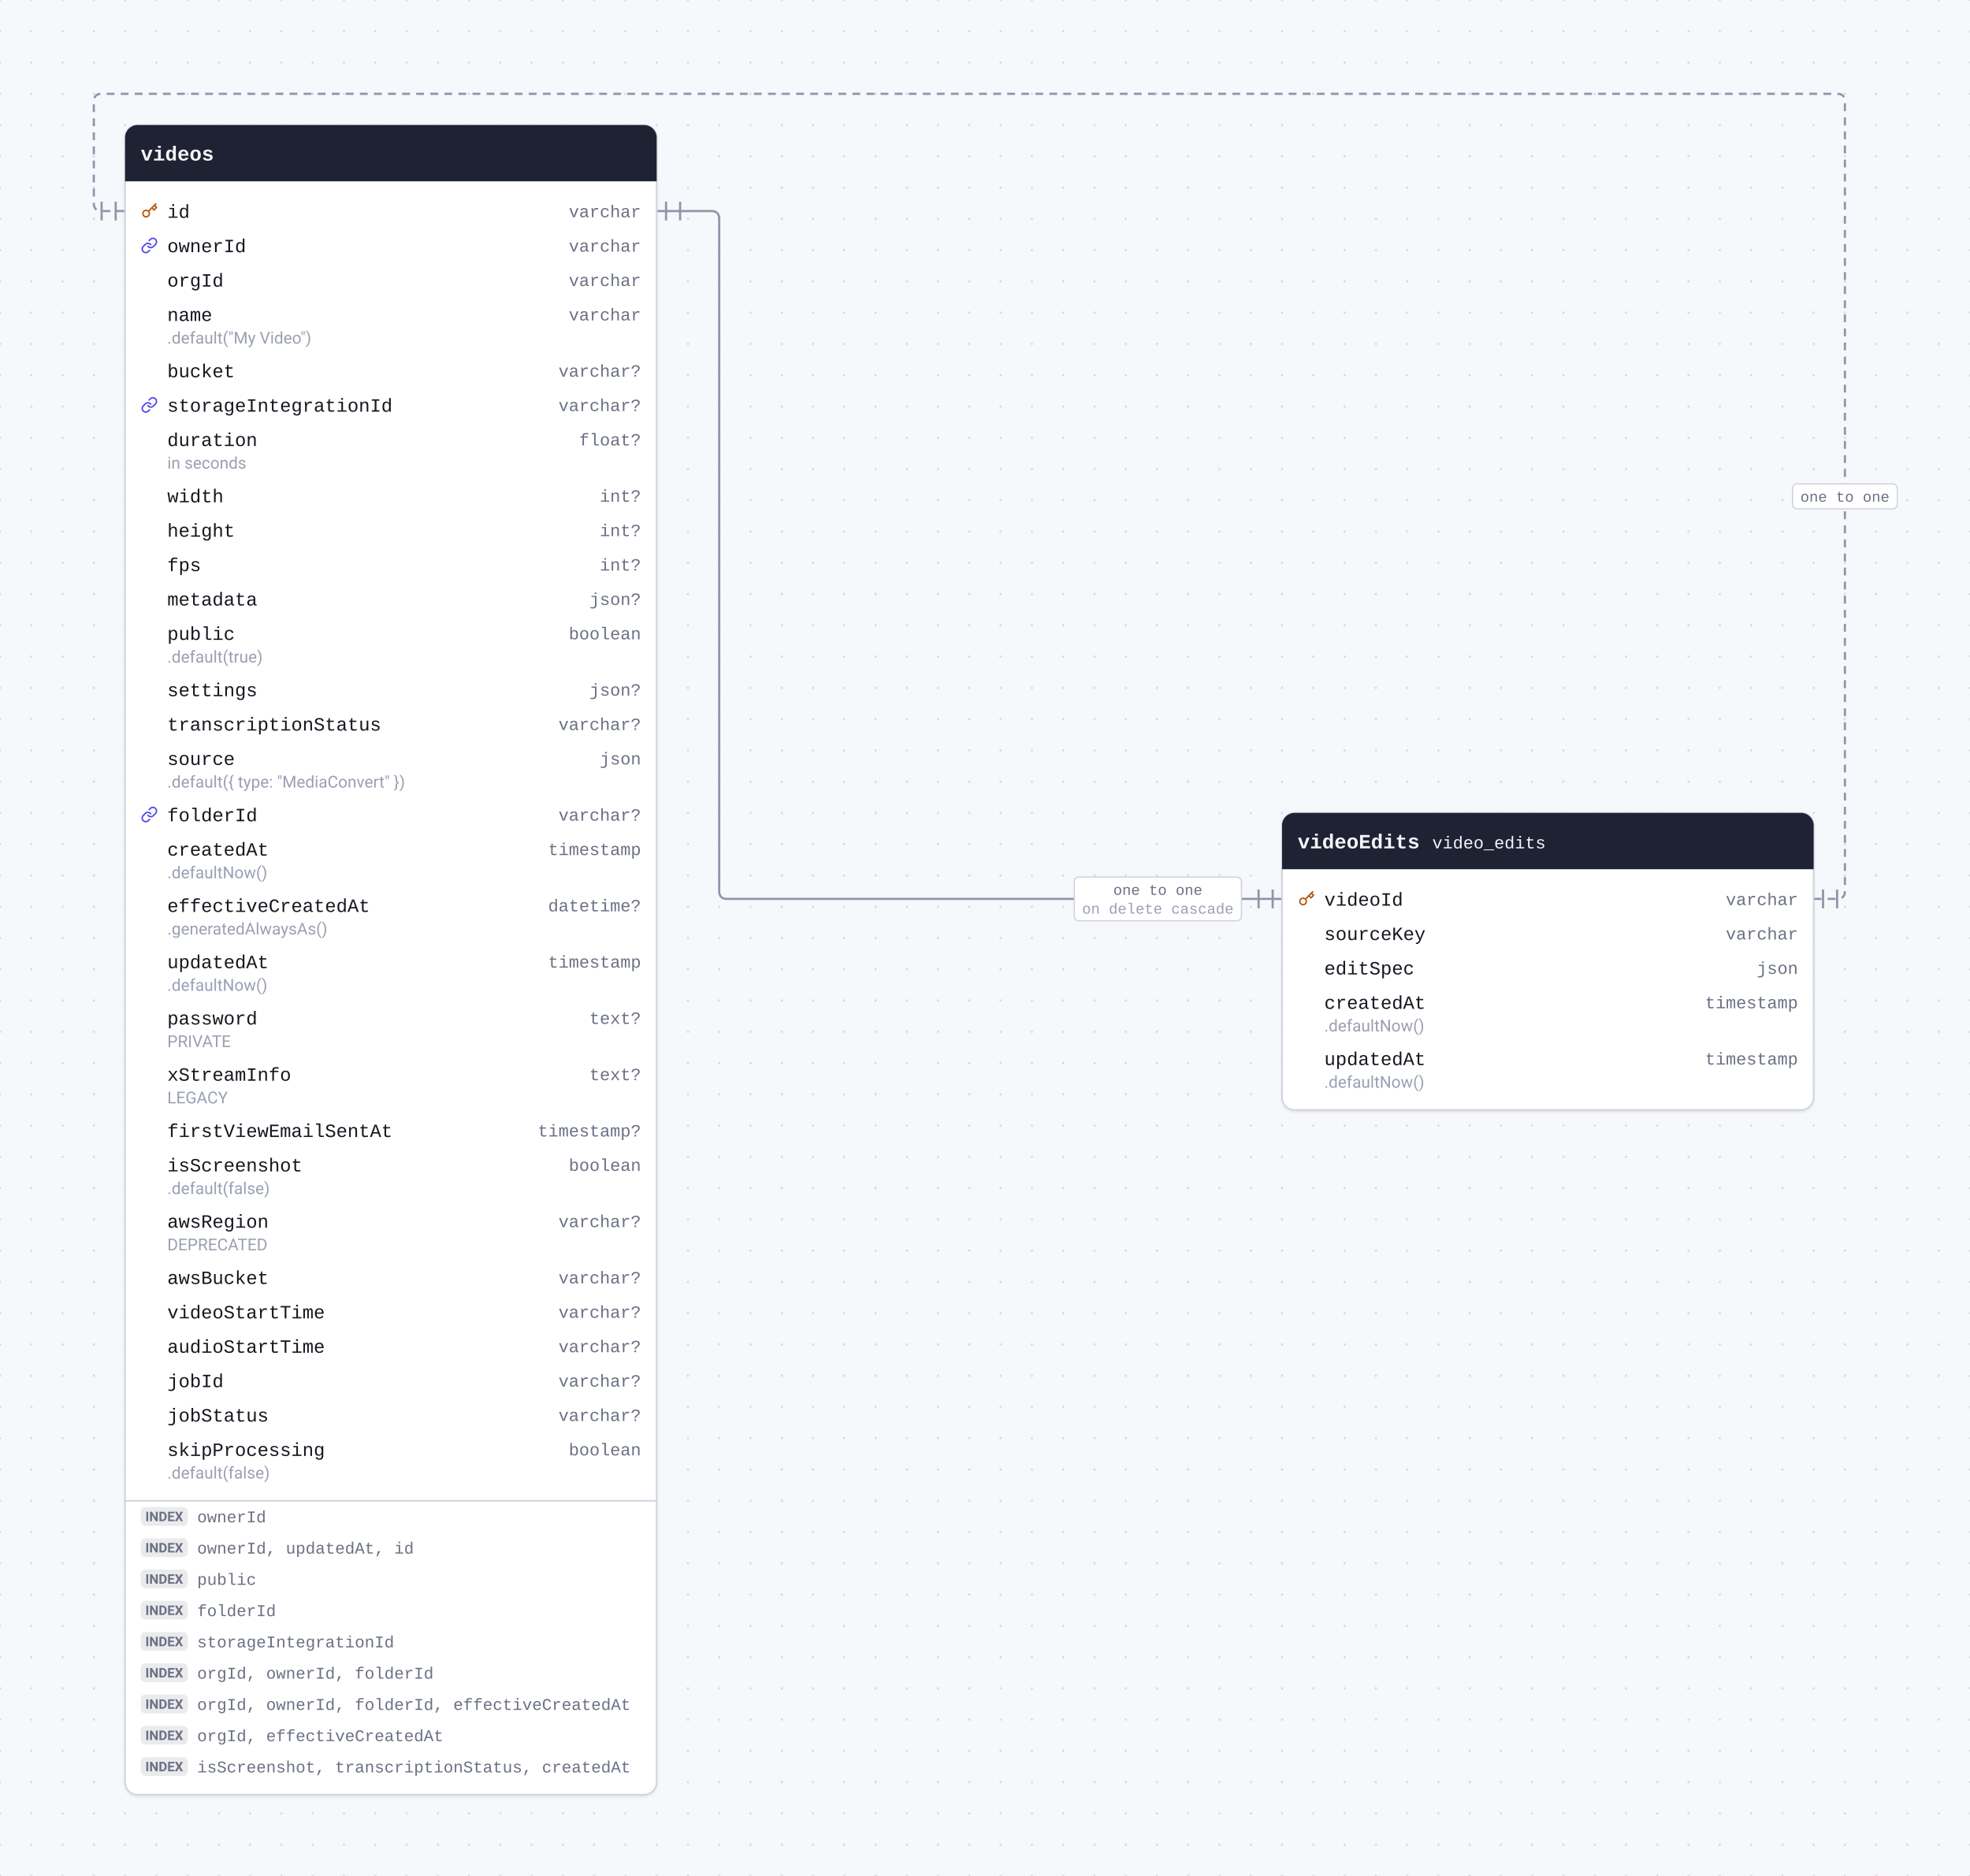
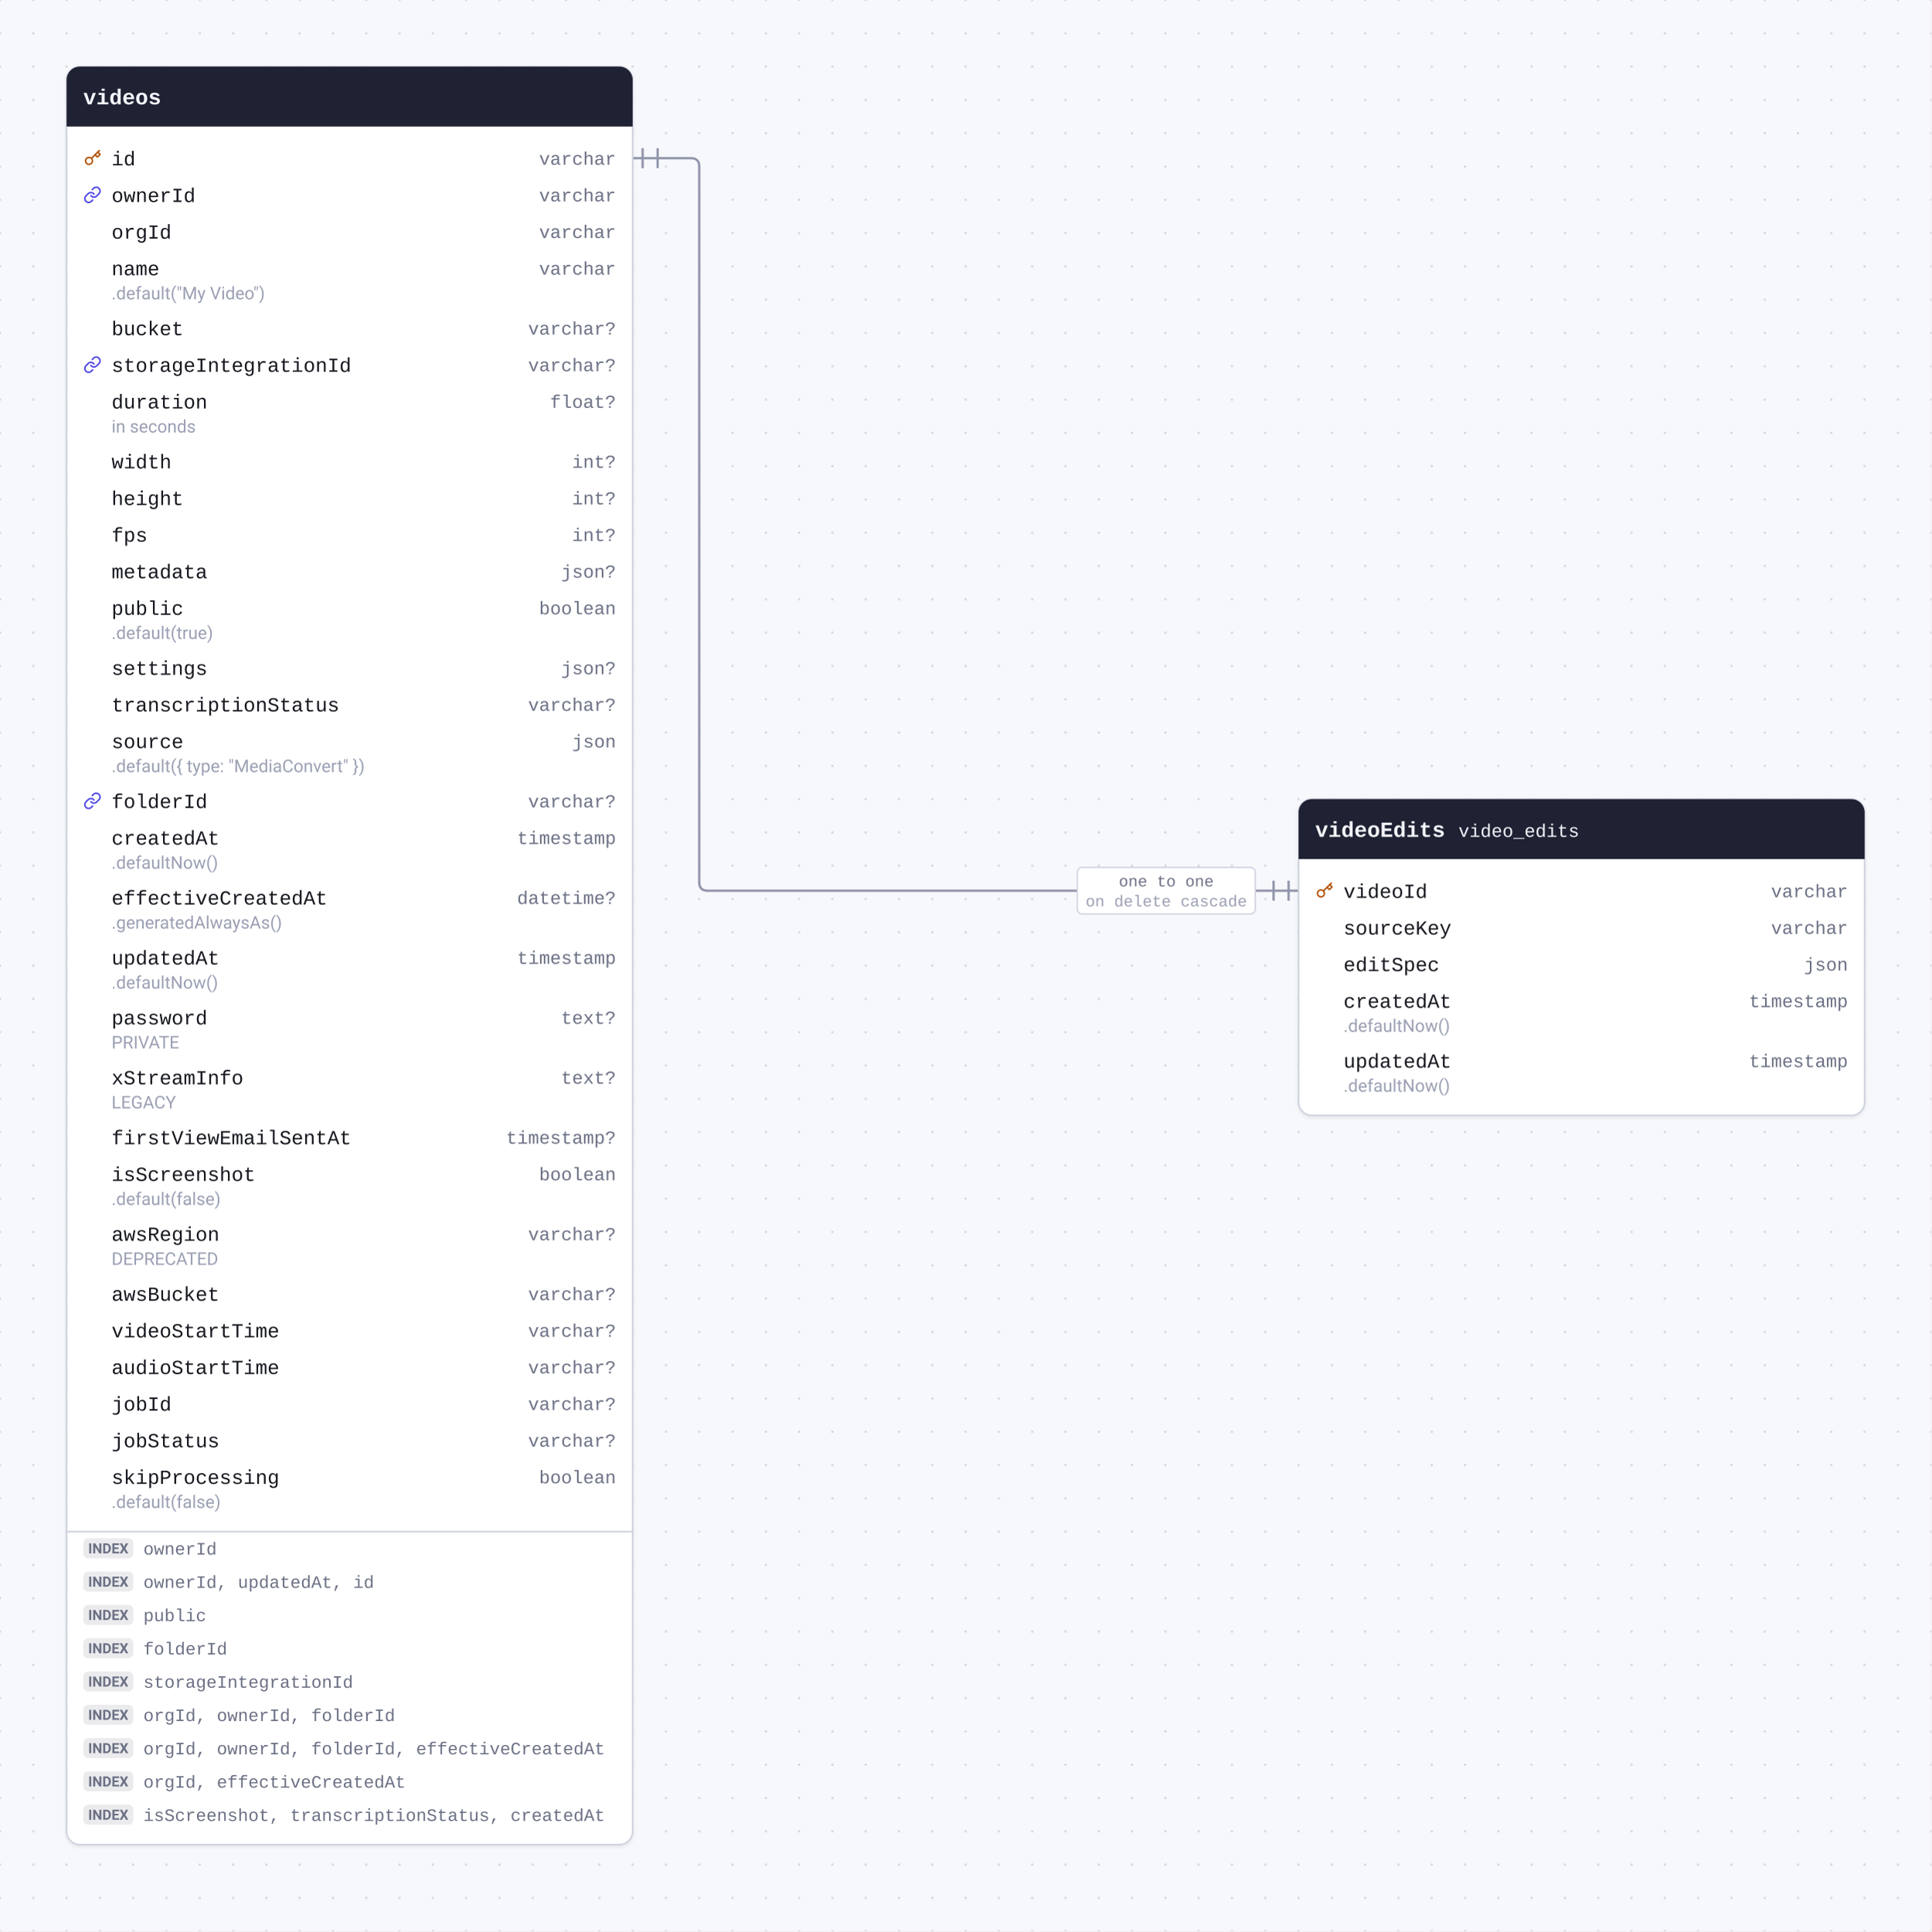
- <svg xmlns="http://www.w3.org/2000/svg" width="1260" height="1200" viewBox="-40 -40 1260 1200">
+ <svg xmlns="http://www.w3.org/2000/svg" width="1160" height="1160" viewBox="0 0 1160 1160">
  <defs>
    <pattern id="dots" x="-0.7" y="-0.7" width="20" height="20" patternUnits="userSpaceOnUse">
      <circle cx="0.7" cy="0.7" r="0.7" fill="#d4d4dc" />
    </pattern>
    <filter id="node-shadow" x="-5%" y="-5%" width="110%" height="115%">
      <feDropShadow dx="0" dy="1" stdDeviation="1" flood-color="#000000" flood-opacity="0.08" />
    </filter>
  </defs>
-   <rect x="-40" y="-40" width="1260" height="1200" fill="#f7f8fb" />
-   <rect x="-40" y="-40" width="1260" height="1200" fill="url(#dots)" />
+   <rect x="0" y="0" width="1160" height="1160" fill="#f7f8fb" />
+   <rect x="0" y="0" width="1160" height="1160" fill="url(#dots)" />
  <g class="relation-edge">
    <path d="M380 95L400 95L 415,95Q 420,95 420,100L 420,530Q 420,535 425,535L760 535L780 535" fill="none" stroke="#9095ab" stroke-width="1.4" />
    <g transform="translate(380 95) scale(-1 1)" fill="none" stroke="#9095ab" stroke-width="1.4">
      <path d="M-6 -6 L-6 6" />
      <path d="M-15 -6 L-15 6" />
    </g>
    <g transform="translate(780 535)" fill="none" stroke="#9095ab" stroke-width="1.4">
-       <path d="M-6 -6 L-6 6" />
-       <path d="M-15 -6 L-15 6" />
-     </g>
-   </g>
-   <g class="relation-edge">
-     <path d="M1120 535L 1135,535Q 1140,535 1140,530L 1140,25Q 1140,20 1135,20L 25,20Q 20,20 20,25L 20,90Q 20,95 25,95L40 95" fill="none" stroke="#9095ab" stroke-width="1.4" stroke-dasharray="5 4" />
-     <g transform="translate(1120 535) scale(-1 1)" fill="none" stroke="#9095ab" stroke-width="1.4">
-       <path d="M-6 -6 L-6 6" />
-       <path d="M-15 -6 L-15 6" />
-     </g>
-     <g transform="translate(40 95)" fill="none" stroke="#9095ab" stroke-width="1.4">
      <path d="M-6 -6 L-6 6" />
      <path d="M-15 -6 L-15 6" />
    </g>
  </g>
  <g class="model-node">
    <clipPath id="node-clip-0">
      <rect x="40" y="40" width="340" height="1068" rx="8" />
    </clipPath>
    <rect x="40" y="40" width="340" height="1068" rx="8" fill="#ffffff" stroke="#cfd3e0" filter="url(#node-shadow)" />
    <rect x="40" y="40" width="340" height="36" fill="#1f2233" clip-path="url(#node-clip-0)" />
    <text x="50" y="62.68" font-family="ui-monospace, SF Mono, Menlo, Consolas, Liberation Mono, DejaVu Sans Mono, monospace" font-size="13" font-weight="700" fill="#f4f5fa">videos</text>
    <g transform="translate(50 89.5) scale(0.46)" fill="none" stroke="#b45309" stroke-width="2" stroke-linecap="round" stroke-linejoin="round">
      <circle cx="7.5" cy="15.5" r="4.5" />
      <path d="m21 2-9.6 9.6" />
      <path d="m15.5 7.5 3 3L22 7l-3-3" />
    </g>
    <text x="67" y="99.32" font-family="ui-monospace, SF Mono, Menlo, Consolas, Liberation Mono, DejaVu Sans Mono, monospace" font-size="12" fill="#16181f">id</text>
    <text x="370" y="98.96" font-family="ui-monospace, SF Mono, Menlo, Consolas, Liberation Mono, DejaVu Sans Mono, monospace" font-size="11" text-anchor="end" fill="#6b7084">varchar</text>
    <g transform="translate(50 111.5) scale(0.46)" fill="none" stroke="#4f46e5" stroke-width="2" stroke-linecap="round" stroke-linejoin="round">
      <path d="M10 13a5 5 0 0 0 7.54.54l3-3a5 5 0 0 0-7.07-7.07l-1.72 1.71" />
      <path d="M14 11a5 5 0 0 0-7.54-.54l-3 3a5 5 0 0 0 7.07 7.07l1.71-1.71" />
    </g>
    <text x="67" y="121.32" font-family="ui-monospace, SF Mono, Menlo, Consolas, Liberation Mono, DejaVu Sans Mono, monospace" font-size="12" fill="#16181f">ownerId</text>
    <text x="370" y="120.96" font-family="ui-monospace, SF Mono, Menlo, Consolas, Liberation Mono, DejaVu Sans Mono, monospace" font-size="11" text-anchor="end" fill="#6b7084">varchar</text>
    <text x="67" y="143.32" font-family="ui-monospace, SF Mono, Menlo, Consolas, Liberation Mono, DejaVu Sans Mono, monospace" font-size="12" fill="#16181f">orgId</text>
    <text x="370" y="142.96" font-family="ui-monospace, SF Mono, Menlo, Consolas, Liberation Mono, DejaVu Sans Mono, monospace" font-size="11" text-anchor="end" fill="#6b7084">varchar</text>
    <text x="67" y="165.32" font-family="ui-monospace, SF Mono, Menlo, Consolas, Liberation Mono, DejaVu Sans Mono, monospace" font-size="12" fill="#16181f">name</text>
    <text x="370" y="164.96" font-family="ui-monospace, SF Mono, Menlo, Consolas, Liberation Mono, DejaVu Sans Mono, monospace" font-size="11" text-anchor="end" fill="#6b7084">varchar</text>
    <text x="67" y="179.78" font-family="ui-sans-serif, -apple-system, Segoe UI, Roboto, Helvetica Neue, Arial, DejaVu Sans, sans-serif" font-size="10.5" fill="#9a9fb3">.default("My Video")</text>
    <text x="67" y="201.32" font-family="ui-monospace, SF Mono, Menlo, Consolas, Liberation Mono, DejaVu Sans Mono, monospace" font-size="12" fill="#16181f">bucket</text>
    <text x="370" y="200.96" font-family="ui-monospace, SF Mono, Menlo, Consolas, Liberation Mono, DejaVu Sans Mono, monospace" font-size="11" text-anchor="end" fill="#6b7084">varchar?</text>
    <g transform="translate(50 213.5) scale(0.46)" fill="none" stroke="#4f46e5" stroke-width="2" stroke-linecap="round" stroke-linejoin="round">
      <path d="M10 13a5 5 0 0 0 7.54.54l3-3a5 5 0 0 0-7.07-7.07l-1.72 1.71" />
      <path d="M14 11a5 5 0 0 0-7.54-.54l-3 3a5 5 0 0 0 7.07 7.07l1.71-1.71" />
    </g>
    <text x="67" y="223.32" font-family="ui-monospace, SF Mono, Menlo, Consolas, Liberation Mono, DejaVu Sans Mono, monospace" font-size="12" fill="#16181f">storageIntegrationId</text>
    <text x="370" y="222.96" font-family="ui-monospace, SF Mono, Menlo, Consolas, Liberation Mono, DejaVu Sans Mono, monospace" font-size="11" text-anchor="end" fill="#6b7084">varchar?</text>
    <text x="67" y="245.32" font-family="ui-monospace, SF Mono, Menlo, Consolas, Liberation Mono, DejaVu Sans Mono, monospace" font-size="12" fill="#16181f">duration</text>
    <text x="370" y="244.96" font-family="ui-monospace, SF Mono, Menlo, Consolas, Liberation Mono, DejaVu Sans Mono, monospace" font-size="11" text-anchor="end" fill="#6b7084">float?</text>
    <text x="67" y="259.78" font-family="ui-sans-serif, -apple-system, Segoe UI, Roboto, Helvetica Neue, Arial, DejaVu Sans, sans-serif" font-size="10.5" fill="#9a9fb3">in seconds</text>
    <text x="67" y="281.32" font-family="ui-monospace, SF Mono, Menlo, Consolas, Liberation Mono, DejaVu Sans Mono, monospace" font-size="12" fill="#16181f">width</text>
    <text x="370" y="280.96" font-family="ui-monospace, SF Mono, Menlo, Consolas, Liberation Mono, DejaVu Sans Mono, monospace" font-size="11" text-anchor="end" fill="#6b7084">int?</text>
    <text x="67" y="303.32" font-family="ui-monospace, SF Mono, Menlo, Consolas, Liberation Mono, DejaVu Sans Mono, monospace" font-size="12" fill="#16181f">height</text>
    <text x="370" y="302.96" font-family="ui-monospace, SF Mono, Menlo, Consolas, Liberation Mono, DejaVu Sans Mono, monospace" font-size="11" text-anchor="end" fill="#6b7084">int?</text>
    <text x="67" y="325.32" font-family="ui-monospace, SF Mono, Menlo, Consolas, Liberation Mono, DejaVu Sans Mono, monospace" font-size="12" fill="#16181f">fps</text>
    <text x="370" y="324.96" font-family="ui-monospace, SF Mono, Menlo, Consolas, Liberation Mono, DejaVu Sans Mono, monospace" font-size="11" text-anchor="end" fill="#6b7084">int?</text>
    <text x="67" y="347.32" font-family="ui-monospace, SF Mono, Menlo, Consolas, Liberation Mono, DejaVu Sans Mono, monospace" font-size="12" fill="#16181f">metadata</text>
    <text x="370" y="346.96" font-family="ui-monospace, SF Mono, Menlo, Consolas, Liberation Mono, DejaVu Sans Mono, monospace" font-size="11" text-anchor="end" fill="#6b7084">json?</text>
    <text x="67" y="369.32" font-family="ui-monospace, SF Mono, Menlo, Consolas, Liberation Mono, DejaVu Sans Mono, monospace" font-size="12" fill="#16181f">public</text>
    <text x="370" y="368.96" font-family="ui-monospace, SF Mono, Menlo, Consolas, Liberation Mono, DejaVu Sans Mono, monospace" font-size="11" text-anchor="end" fill="#6b7084">boolean</text>
    <text x="67" y="383.78" font-family="ui-sans-serif, -apple-system, Segoe UI, Roboto, Helvetica Neue, Arial, DejaVu Sans, sans-serif" font-size="10.5" fill="#9a9fb3">.default(true)</text>
    <text x="67" y="405.32" font-family="ui-monospace, SF Mono, Menlo, Consolas, Liberation Mono, DejaVu Sans Mono, monospace" font-size="12" fill="#16181f">settings</text>
    <text x="370" y="404.96" font-family="ui-monospace, SF Mono, Menlo, Consolas, Liberation Mono, DejaVu Sans Mono, monospace" font-size="11" text-anchor="end" fill="#6b7084">json?</text>
    <text x="67" y="427.32" font-family="ui-monospace, SF Mono, Menlo, Consolas, Liberation Mono, DejaVu Sans Mono, monospace" font-size="12" fill="#16181f">transcriptionStatus</text>
    <text x="370" y="426.96" font-family="ui-monospace, SF Mono, Menlo, Consolas, Liberation Mono, DejaVu Sans Mono, monospace" font-size="11" text-anchor="end" fill="#6b7084">varchar?</text>
    <text x="67" y="449.32" font-family="ui-monospace, SF Mono, Menlo, Consolas, Liberation Mono, DejaVu Sans Mono, monospace" font-size="12" fill="#16181f">source</text>
    <text x="370" y="448.96" font-family="ui-monospace, SF Mono, Menlo, Consolas, Liberation Mono, DejaVu Sans Mono, monospace" font-size="11" text-anchor="end" fill="#6b7084">json</text>
    <text x="67" y="463.78" font-family="ui-sans-serif, -apple-system, Segoe UI, Roboto, Helvetica Neue, Arial, DejaVu Sans, sans-serif" font-size="10.5" fill="#9a9fb3">.default({ type: "MediaConvert" })</text>
    <g transform="translate(50 475.5) scale(0.46)" fill="none" stroke="#4f46e5" stroke-width="2" stroke-linecap="round" stroke-linejoin="round">
      <path d="M10 13a5 5 0 0 0 7.54.54l3-3a5 5 0 0 0-7.07-7.07l-1.72 1.71" />
      <path d="M14 11a5 5 0 0 0-7.54-.54l-3 3a5 5 0 0 0 7.07 7.07l1.71-1.71" />
    </g>
    <text x="67" y="485.32" font-family="ui-monospace, SF Mono, Menlo, Consolas, Liberation Mono, DejaVu Sans Mono, monospace" font-size="12" fill="#16181f">folderId</text>
    <text x="370" y="484.96" font-family="ui-monospace, SF Mono, Menlo, Consolas, Liberation Mono, DejaVu Sans Mono, monospace" font-size="11" text-anchor="end" fill="#6b7084">varchar?</text>
    <text x="67" y="507.32" font-family="ui-monospace, SF Mono, Menlo, Consolas, Liberation Mono, DejaVu Sans Mono, monospace" font-size="12" fill="#16181f">createdAt</text>
    <text x="370" y="506.96" font-family="ui-monospace, SF Mono, Menlo, Consolas, Liberation Mono, DejaVu Sans Mono, monospace" font-size="11" text-anchor="end" fill="#6b7084">timestamp</text>
    <text x="67" y="521.78" font-family="ui-sans-serif, -apple-system, Segoe UI, Roboto, Helvetica Neue, Arial, DejaVu Sans, sans-serif" font-size="10.5" fill="#9a9fb3">.defaultNow()</text>
    <text x="67" y="543.32" font-family="ui-monospace, SF Mono, Menlo, Consolas, Liberation Mono, DejaVu Sans Mono, monospace" font-size="12" fill="#16181f">effectiveCreatedAt</text>
    <text x="370" y="542.96" font-family="ui-monospace, SF Mono, Menlo, Consolas, Liberation Mono, DejaVu Sans Mono, monospace" font-size="11" text-anchor="end" fill="#6b7084">datetime?</text>
    <text x="67" y="557.78" font-family="ui-sans-serif, -apple-system, Segoe UI, Roboto, Helvetica Neue, Arial, DejaVu Sans, sans-serif" font-size="10.5" fill="#9a9fb3">.generatedAlwaysAs()</text>
    <text x="67" y="579.32" font-family="ui-monospace, SF Mono, Menlo, Consolas, Liberation Mono, DejaVu Sans Mono, monospace" font-size="12" fill="#16181f">updatedAt</text>
    <text x="370" y="578.96" font-family="ui-monospace, SF Mono, Menlo, Consolas, Liberation Mono, DejaVu Sans Mono, monospace" font-size="11" text-anchor="end" fill="#6b7084">timestamp</text>
    <text x="67" y="593.78" font-family="ui-sans-serif, -apple-system, Segoe UI, Roboto, Helvetica Neue, Arial, DejaVu Sans, sans-serif" font-size="10.5" fill="#9a9fb3">.defaultNow()</text>
    <text x="67" y="615.32" font-family="ui-monospace, SF Mono, Menlo, Consolas, Liberation Mono, DejaVu Sans Mono, monospace" font-size="12" fill="#16181f">password</text>
    <text x="370" y="614.96" font-family="ui-monospace, SF Mono, Menlo, Consolas, Liberation Mono, DejaVu Sans Mono, monospace" font-size="11" text-anchor="end" fill="#6b7084">text?</text>
    <text x="67" y="629.78" font-family="ui-sans-serif, -apple-system, Segoe UI, Roboto, Helvetica Neue, Arial, DejaVu Sans, sans-serif" font-size="10.5" fill="#9a9fb3">PRIVATE</text>
    <text x="67" y="651.32" font-family="ui-monospace, SF Mono, Menlo, Consolas, Liberation Mono, DejaVu Sans Mono, monospace" font-size="12" fill="#16181f">xStreamInfo</text>
    <text x="370" y="650.96" font-family="ui-monospace, SF Mono, Menlo, Consolas, Liberation Mono, DejaVu Sans Mono, monospace" font-size="11" text-anchor="end" fill="#6b7084">text?</text>
    <text x="67" y="665.78" font-family="ui-sans-serif, -apple-system, Segoe UI, Roboto, Helvetica Neue, Arial, DejaVu Sans, sans-serif" font-size="10.5" fill="#9a9fb3">LEGACY</text>
    <text x="67" y="687.32" font-family="ui-monospace, SF Mono, Menlo, Consolas, Liberation Mono, DejaVu Sans Mono, monospace" font-size="12" fill="#16181f">firstViewEmailSentAt</text>
    <text x="370" y="686.96" font-family="ui-monospace, SF Mono, Menlo, Consolas, Liberation Mono, DejaVu Sans Mono, monospace" font-size="11" text-anchor="end" fill="#6b7084">timestamp?</text>
    <text x="67" y="709.32" font-family="ui-monospace, SF Mono, Menlo, Consolas, Liberation Mono, DejaVu Sans Mono, monospace" font-size="12" fill="#16181f">isScreenshot</text>
    <text x="370" y="708.96" font-family="ui-monospace, SF Mono, Menlo, Consolas, Liberation Mono, DejaVu Sans Mono, monospace" font-size="11" text-anchor="end" fill="#6b7084">boolean</text>
    <text x="67" y="723.78" font-family="ui-sans-serif, -apple-system, Segoe UI, Roboto, Helvetica Neue, Arial, DejaVu Sans, sans-serif" font-size="10.5" fill="#9a9fb3">.default(false)</text>
    <text x="67" y="745.32" font-family="ui-monospace, SF Mono, Menlo, Consolas, Liberation Mono, DejaVu Sans Mono, monospace" font-size="12" fill="#16181f">awsRegion</text>
    <text x="370" y="744.96" font-family="ui-monospace, SF Mono, Menlo, Consolas, Liberation Mono, DejaVu Sans Mono, monospace" font-size="11" text-anchor="end" fill="#6b7084">varchar?</text>
    <text x="67" y="759.78" font-family="ui-sans-serif, -apple-system, Segoe UI, Roboto, Helvetica Neue, Arial, DejaVu Sans, sans-serif" font-size="10.5" fill="#9a9fb3">DEPRECATED</text>
    <text x="67" y="781.32" font-family="ui-monospace, SF Mono, Menlo, Consolas, Liberation Mono, DejaVu Sans Mono, monospace" font-size="12" fill="#16181f">awsBucket</text>
    <text x="370" y="780.96" font-family="ui-monospace, SF Mono, Menlo, Consolas, Liberation Mono, DejaVu Sans Mono, monospace" font-size="11" text-anchor="end" fill="#6b7084">varchar?</text>
    <text x="67" y="803.32" font-family="ui-monospace, SF Mono, Menlo, Consolas, Liberation Mono, DejaVu Sans Mono, monospace" font-size="12" fill="#16181f">videoStartTime</text>
    <text x="370" y="802.96" font-family="ui-monospace, SF Mono, Menlo, Consolas, Liberation Mono, DejaVu Sans Mono, monospace" font-size="11" text-anchor="end" fill="#6b7084">varchar?</text>
    <text x="67" y="825.32" font-family="ui-monospace, SF Mono, Menlo, Consolas, Liberation Mono, DejaVu Sans Mono, monospace" font-size="12" fill="#16181f">audioStartTime</text>
    <text x="370" y="824.96" font-family="ui-monospace, SF Mono, Menlo, Consolas, Liberation Mono, DejaVu Sans Mono, monospace" font-size="11" text-anchor="end" fill="#6b7084">varchar?</text>
    <text x="67" y="847.32" font-family="ui-monospace, SF Mono, Menlo, Consolas, Liberation Mono, DejaVu Sans Mono, monospace" font-size="12" fill="#16181f">jobId</text>
    <text x="370" y="846.96" font-family="ui-monospace, SF Mono, Menlo, Consolas, Liberation Mono, DejaVu Sans Mono, monospace" font-size="11" text-anchor="end" fill="#6b7084">varchar?</text>
    <text x="67" y="869.32" font-family="ui-monospace, SF Mono, Menlo, Consolas, Liberation Mono, DejaVu Sans Mono, monospace" font-size="12" fill="#16181f">jobStatus</text>
    <text x="370" y="868.96" font-family="ui-monospace, SF Mono, Menlo, Consolas, Liberation Mono, DejaVu Sans Mono, monospace" font-size="11" text-anchor="end" fill="#6b7084">varchar?</text>
    <text x="67" y="891.32" font-family="ui-monospace, SF Mono, Menlo, Consolas, Liberation Mono, DejaVu Sans Mono, monospace" font-size="12" fill="#16181f">skipProcessing</text>
    <text x="370" y="890.96" font-family="ui-monospace, SF Mono, Menlo, Consolas, Liberation Mono, DejaVu Sans Mono, monospace" font-size="11" text-anchor="end" fill="#6b7084">boolean</text>
    <text x="67" y="905.78" font-family="ui-sans-serif, -apple-system, Segoe UI, Roboto, Helvetica Neue, Arial, DejaVu Sans, sans-serif" font-size="10.5" fill="#9a9fb3">.default(false)</text>
    <path d="M40 920H380" stroke="#cfd3e0" stroke-width="1" />
    <rect x="50" y="924" width="30.1" height="12" rx="3" fill="#6b7084" fill-opacity="0.14" />
    <text x="65.05" y="933.06" font-family="ui-sans-serif, -apple-system, Segoe UI, Roboto, Helvetica Neue, Arial, DejaVu Sans, sans-serif" font-size="8.5" font-weight="600" text-anchor="middle" fill="#6b7084">INDEX</text>
    <text x="86.1" y="933.78" font-family="ui-monospace, SF Mono, Menlo, Consolas, Liberation Mono, DejaVu Sans Mono, monospace" font-size="10.5" fill="#6b7084">ownerId</text>
    <rect x="50" y="944" width="30.1" height="12" rx="3" fill="#6b7084" fill-opacity="0.14" />
    <text x="65.05" y="953.06" font-family="ui-sans-serif, -apple-system, Segoe UI, Roboto, Helvetica Neue, Arial, DejaVu Sans, sans-serif" font-size="8.5" font-weight="600" text-anchor="middle" fill="#6b7084">INDEX</text>
    <text x="86.1" y="953.78" font-family="ui-monospace, SF Mono, Menlo, Consolas, Liberation Mono, DejaVu Sans Mono, monospace" font-size="10.5" fill="#6b7084">ownerId, updatedAt, id</text>
    <rect x="50" y="964" width="30.1" height="12" rx="3" fill="#6b7084" fill-opacity="0.14" />
    <text x="65.05" y="973.06" font-family="ui-sans-serif, -apple-system, Segoe UI, Roboto, Helvetica Neue, Arial, DejaVu Sans, sans-serif" font-size="8.5" font-weight="600" text-anchor="middle" fill="#6b7084">INDEX</text>
    <text x="86.1" y="973.78" font-family="ui-monospace, SF Mono, Menlo, Consolas, Liberation Mono, DejaVu Sans Mono, monospace" font-size="10.5" fill="#6b7084">public</text>
    <rect x="50" y="984" width="30.1" height="12" rx="3" fill="#6b7084" fill-opacity="0.14" />
    <text x="65.05" y="993.06" font-family="ui-sans-serif, -apple-system, Segoe UI, Roboto, Helvetica Neue, Arial, DejaVu Sans, sans-serif" font-size="8.5" font-weight="600" text-anchor="middle" fill="#6b7084">INDEX</text>
    <text x="86.1" y="993.78" font-family="ui-monospace, SF Mono, Menlo, Consolas, Liberation Mono, DejaVu Sans Mono, monospace" font-size="10.5" fill="#6b7084">folderId</text>
    <rect x="50" y="1004" width="30.1" height="12" rx="3" fill="#6b7084" fill-opacity="0.14" />
    <text x="65.05" y="1013.06" font-family="ui-sans-serif, -apple-system, Segoe UI, Roboto, Helvetica Neue, Arial, DejaVu Sans, sans-serif" font-size="8.5" font-weight="600" text-anchor="middle" fill="#6b7084">INDEX</text>
    <text x="86.1" y="1013.78" font-family="ui-monospace, SF Mono, Menlo, Consolas, Liberation Mono, DejaVu Sans Mono, monospace" font-size="10.5" fill="#6b7084">storageIntegrationId</text>
    <rect x="50" y="1024" width="30.1" height="12" rx="3" fill="#6b7084" fill-opacity="0.14" />
    <text x="65.05" y="1033.06" font-family="ui-sans-serif, -apple-system, Segoe UI, Roboto, Helvetica Neue, Arial, DejaVu Sans, sans-serif" font-size="8.5" font-weight="600" text-anchor="middle" fill="#6b7084">INDEX</text>
    <text x="86.1" y="1033.78" font-family="ui-monospace, SF Mono, Menlo, Consolas, Liberation Mono, DejaVu Sans Mono, monospace" font-size="10.5" fill="#6b7084">orgId, ownerId, folderId</text>
    <rect x="50" y="1044" width="30.1" height="12" rx="3" fill="#6b7084" fill-opacity="0.14" />
    <text x="65.05" y="1053.06" font-family="ui-sans-serif, -apple-system, Segoe UI, Roboto, Helvetica Neue, Arial, DejaVu Sans, sans-serif" font-size="8.5" font-weight="600" text-anchor="middle" fill="#6b7084">INDEX</text>
    <text x="86.1" y="1053.78" font-family="ui-monospace, SF Mono, Menlo, Consolas, Liberation Mono, DejaVu Sans Mono, monospace" font-size="10.5" fill="#6b7084">orgId, ownerId, folderId, effectiveCreatedAt</text>
    <rect x="50" y="1064" width="30.1" height="12" rx="3" fill="#6b7084" fill-opacity="0.14" />
    <text x="65.05" y="1073.06" font-family="ui-sans-serif, -apple-system, Segoe UI, Roboto, Helvetica Neue, Arial, DejaVu Sans, sans-serif" font-size="8.5" font-weight="600" text-anchor="middle" fill="#6b7084">INDEX</text>
    <text x="86.1" y="1073.78" font-family="ui-monospace, SF Mono, Menlo, Consolas, Liberation Mono, DejaVu Sans Mono, monospace" font-size="10.5" fill="#6b7084">orgId, effectiveCreatedAt</text>
    <rect x="50" y="1084" width="30.1" height="12" rx="3" fill="#6b7084" fill-opacity="0.14" />
    <text x="65.05" y="1093.06" font-family="ui-sans-serif, -apple-system, Segoe UI, Roboto, Helvetica Neue, Arial, DejaVu Sans, sans-serif" font-size="8.5" font-weight="600" text-anchor="middle" fill="#6b7084">INDEX</text>
    <text x="86.1" y="1093.78" font-family="ui-monospace, SF Mono, Menlo, Consolas, Liberation Mono, DejaVu Sans Mono, monospace" font-size="10.5" fill="#6b7084">isScreenshot, transcriptionStatus, createdAt</text>
  </g>
  <g class="model-node">
    <clipPath id="node-clip-1">
      <rect x="780" y="480" width="340" height="190" rx="8" />
    </clipPath>
    <rect x="780" y="480" width="340" height="190" rx="8" fill="#ffffff" stroke="#cfd3e0" filter="url(#node-shadow)" />
    <rect x="780" y="480" width="340" height="36" fill="#1f2233" clip-path="url(#node-clip-1)" />
    <text x="790" y="502.68" font-family="ui-monospace, SF Mono, Menlo, Consolas, Liberation Mono, DejaVu Sans Mono, monospace" font-size="13" font-weight="700" fill="#f4f5fa">videoEdits<tspan dx="8" font-size="11" font-weight="400" opacity="0.6">video_edits</tspan>
    </text>
    <g transform="translate(790 529.5) scale(0.46)" fill="none" stroke="#b45309" stroke-width="2" stroke-linecap="round" stroke-linejoin="round">
      <circle cx="7.5" cy="15.5" r="4.5" />
      <path d="m21 2-9.6 9.6" />
      <path d="m15.5 7.5 3 3L22 7l-3-3" />
    </g>
    <text x="807" y="539.32" font-family="ui-monospace, SF Mono, Menlo, Consolas, Liberation Mono, DejaVu Sans Mono, monospace" font-size="12" fill="#16181f">videoId</text>
    <text x="1110" y="538.96" font-family="ui-monospace, SF Mono, Menlo, Consolas, Liberation Mono, DejaVu Sans Mono, monospace" font-size="11" text-anchor="end" fill="#6b7084">varchar</text>
    <text x="807" y="561.32" font-family="ui-monospace, SF Mono, Menlo, Consolas, Liberation Mono, DejaVu Sans Mono, monospace" font-size="12" fill="#16181f">sourceKey</text>
    <text x="1110" y="560.96" font-family="ui-monospace, SF Mono, Menlo, Consolas, Liberation Mono, DejaVu Sans Mono, monospace" font-size="11" text-anchor="end" fill="#6b7084">varchar</text>
    <text x="807" y="583.32" font-family="ui-monospace, SF Mono, Menlo, Consolas, Liberation Mono, DejaVu Sans Mono, monospace" font-size="12" fill="#16181f">editSpec</text>
    <text x="1110" y="582.96" font-family="ui-monospace, SF Mono, Menlo, Consolas, Liberation Mono, DejaVu Sans Mono, monospace" font-size="11" text-anchor="end" fill="#6b7084">json</text>
    <text x="807" y="605.32" font-family="ui-monospace, SF Mono, Menlo, Consolas, Liberation Mono, DejaVu Sans Mono, monospace" font-size="12" fill="#16181f">createdAt</text>
    <text x="1110" y="604.96" font-family="ui-monospace, SF Mono, Menlo, Consolas, Liberation Mono, DejaVu Sans Mono, monospace" font-size="11" text-anchor="end" fill="#6b7084">timestamp</text>
    <text x="807" y="619.78" font-family="ui-sans-serif, -apple-system, Segoe UI, Roboto, Helvetica Neue, Arial, DejaVu Sans, sans-serif" font-size="10.5" fill="#9a9fb3">.defaultNow()</text>
    <text x="807" y="641.32" font-family="ui-monospace, SF Mono, Menlo, Consolas, Liberation Mono, DejaVu Sans Mono, monospace" font-size="12" fill="#16181f">updatedAt</text>
    <text x="1110" y="640.96" font-family="ui-monospace, SF Mono, Menlo, Consolas, Liberation Mono, DejaVu Sans Mono, monospace" font-size="11" text-anchor="end" fill="#6b7084">timestamp</text>
    <text x="807" y="655.78" font-family="ui-sans-serif, -apple-system, Segoe UI, Roboto, Helvetica Neue, Arial, DejaVu Sans, sans-serif" font-size="10.5" fill="#9a9fb3">.defaultNow()</text>
  </g>
  <g class="relation-label">
    <rect x="647.1" y="521" width="106.9" height="28" rx="3" fill="#ffffff" stroke="#cfd3e0" stroke-width="0.8" />
    <text x="700.55" y="532.42" font-family="ui-monospace, SF Mono, Menlo, Consolas, Liberation Mono, DejaVu Sans Mono, monospace" font-size="9.5" text-anchor="middle" fill="#6b7084">one to one</text>
    <text x="700.55" y="544.42" font-family="ui-monospace, SF Mono, Menlo, Consolas, Liberation Mono, DejaVu Sans Mono, monospace" font-size="9.5" text-anchor="middle" fill="#9a9fb3">on delete cascade</text>
  </g>
-   <g class="relation-label">
-     <rect x="1106.5" y="269.5" width="67" height="16" rx="3" fill="#ffffff" stroke="#cfd3e0" stroke-width="0.8" />
-     <text x="1140" y="280.92" font-family="ui-monospace, SF Mono, Menlo, Consolas, Liberation Mono, DejaVu Sans Mono, monospace" font-size="9.5" text-anchor="middle" fill="#6b7084">one to one</text>
-   </g>
</svg>
